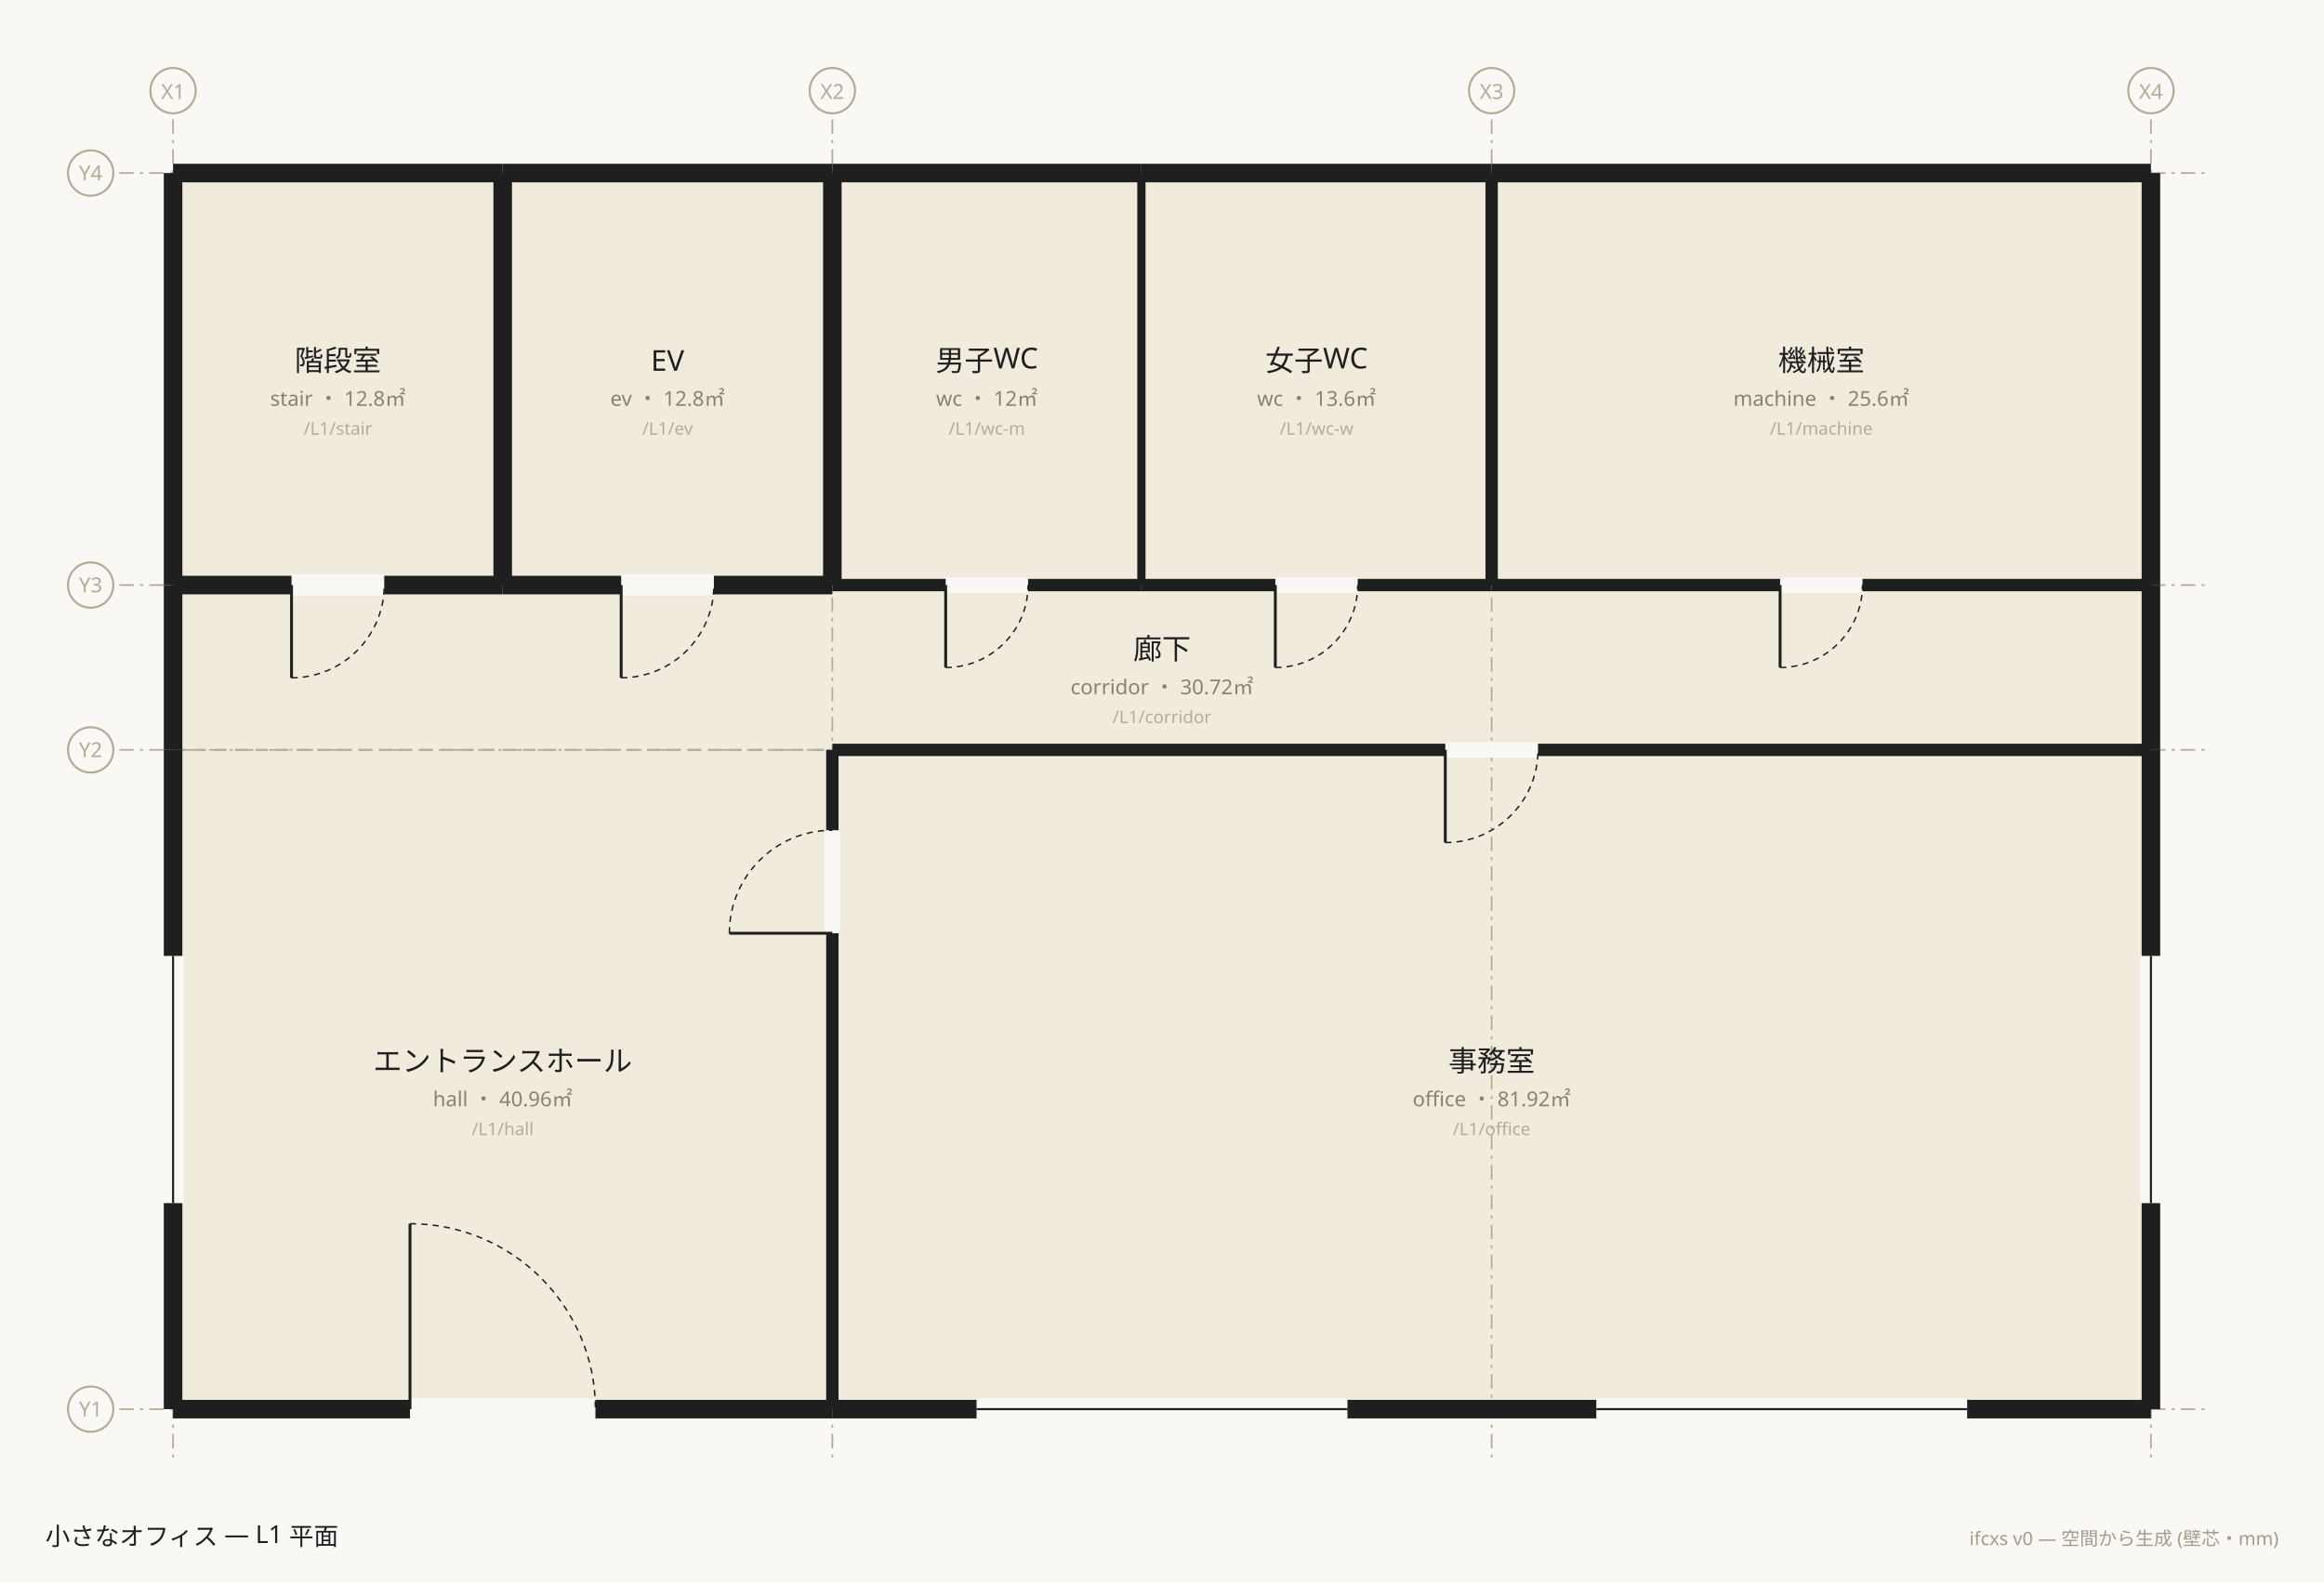
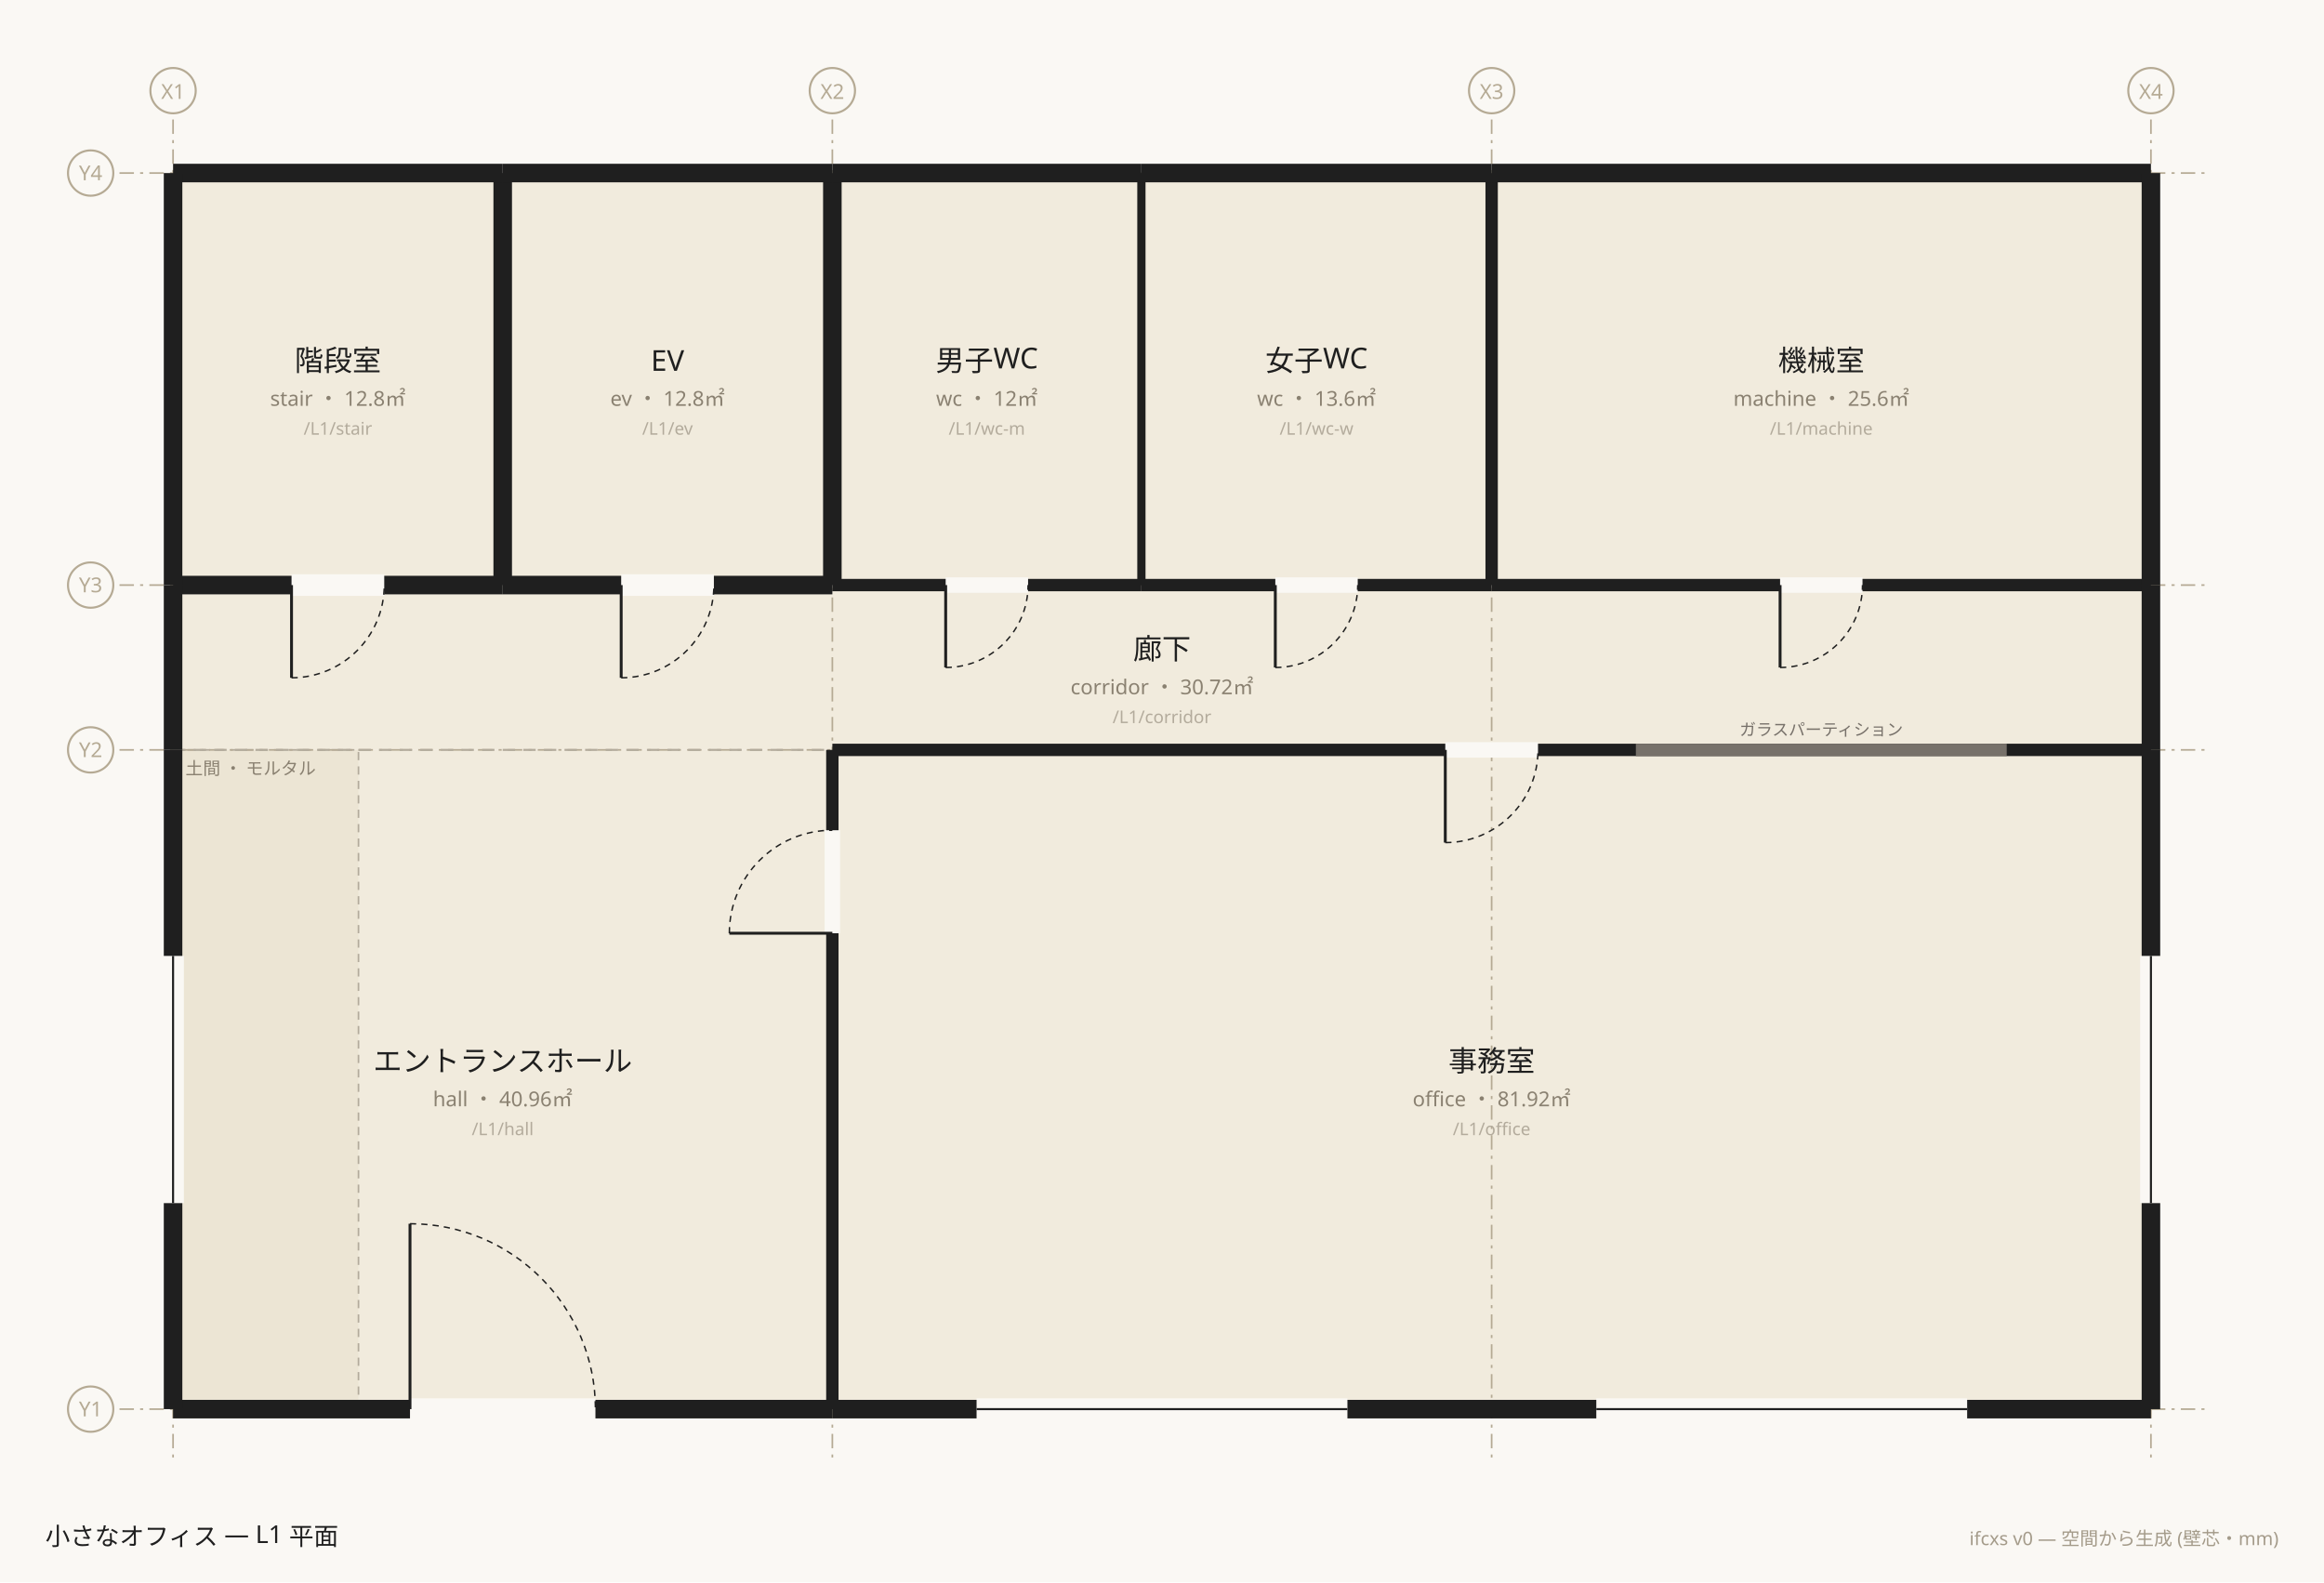
<svg xmlns="http://www.w3.org/2000/svg" width="1128" height="768" viewBox="0 0 1128 768" font-family="'Hiragino Sans','Noto Sans JP',sans-serif">
  <rect width="1128" height="768" fill="#faf8f4" />
  <rect x="84" y="364" width="320" height="320" fill="#f1ebdd" />
  <rect x="404" y="364" width="640" height="320" fill="#f1ebdd" />
  <rect x="84" y="284" width="960" height="80" fill="#f1ebdd" />
  <rect x="84" y="84" width="160" height="200" fill="#f1ebdd" />
  <rect x="244" y="84" width="160" height="200" fill="#f1ebdd" />
  <rect x="404" y="84" width="150" height="200" fill="#f1ebdd" />
  <rect x="554" y="84" width="170" height="200" fill="#f1ebdd" />
  <rect x="724" y="84" width="320" height="200" fill="#f1ebdd" />
+   <rect x="84" y="364" width="90" height="320" fill="#e7dfcc" fill-opacity="0.55" stroke="#b3ab9c" stroke-width="0.8" stroke-dasharray="4 3" />
+   <text x="90" y="376" font-size="8.5" fill="#8a8171">土間 ・ モルタル</text>
  <line x1="84" y1="58" x2="84" y2="710" stroke="#b5aa94" stroke-width="0.8" stroke-dasharray="7 3 1.5 3" />
  <circle cx="84" cy="44" r="11" fill="none" stroke="#b5aa94" stroke-width="1" />
  <text x="84" y="48" text-anchor="middle" font-size="10" fill="#b5aa94">X1</text>
  <line x1="404" y1="58" x2="404" y2="710" stroke="#b5aa94" stroke-width="0.8" stroke-dasharray="7 3 1.5 3" />
  <circle cx="404" cy="44" r="11" fill="none" stroke="#b5aa94" stroke-width="1" />
  <text x="404" y="48" text-anchor="middle" font-size="10" fill="#b5aa94">X2</text>
  <line x1="724" y1="58" x2="724" y2="710" stroke="#b5aa94" stroke-width="0.8" stroke-dasharray="7 3 1.5 3" />
  <circle cx="724" cy="44" r="11" fill="none" stroke="#b5aa94" stroke-width="1" />
  <text x="724" y="48" text-anchor="middle" font-size="10" fill="#b5aa94">X3</text>
  <line x1="1044" y1="58" x2="1044" y2="710" stroke="#b5aa94" stroke-width="0.8" stroke-dasharray="7 3 1.5 3" />
  <circle cx="1044" cy="44" r="11" fill="none" stroke="#b5aa94" stroke-width="1" />
  <text x="1044" y="48" text-anchor="middle" font-size="10" fill="#b5aa94">X4</text>
  <line x1="58" y1="684" x2="1070" y2="684" stroke="#b5aa94" stroke-width="0.8" stroke-dasharray="7 3 1.5 3" />
  <circle cx="44" cy="684" r="11" fill="none" stroke="#b5aa94" stroke-width="1" />
  <text x="44" y="687.5" text-anchor="middle" font-size="10" fill="#b5aa94">Y1</text>
  <line x1="58" y1="364" x2="1070" y2="364" stroke="#b5aa94" stroke-width="0.8" stroke-dasharray="7 3 1.5 3" />
  <circle cx="44" cy="364" r="11" fill="none" stroke="#b5aa94" stroke-width="1" />
  <text x="44" y="367.5" text-anchor="middle" font-size="10" fill="#b5aa94">Y2</text>
  <line x1="58" y1="284" x2="1070" y2="284" stroke="#b5aa94" stroke-width="0.8" stroke-dasharray="7 3 1.5 3" />
  <circle cx="44" cy="284" r="11" fill="none" stroke="#b5aa94" stroke-width="1" />
  <text x="44" y="287.5" text-anchor="middle" font-size="10" fill="#b5aa94">Y3</text>
  <line x1="58" y1="84" x2="1070" y2="84" stroke="#b5aa94" stroke-width="0.8" stroke-dasharray="7 3 1.5 3" />
  <circle cx="44" cy="84" r="11" fill="none" stroke="#b5aa94" stroke-width="1" />
  <text x="44" y="87.5" text-anchor="middle" font-size="10" fill="#b5aa94">Y4</text>
  <rect x="401" y="364" width="6" height="320" fill="#1f1f1f" />
  <line x1="84" y1="364" x2="404" y2="364" stroke="#b3ab9c" stroke-width="1" stroke-dasharray="6 4" />
  <rect x="404" y="361" width="640" height="6" fill="#1f1f1f" />
+   <rect x="794" y="361" width="180" height="6" fill="#77716a" />
+   <text x="884" y="357" text-anchor="middle" font-size="8" fill="#77716a">ガラスパーティション</text>
  <rect x="84" y="279.5" width="160" height="9" fill="#1f1f1f" />
  <rect x="244" y="279.5" width="160" height="9" fill="#1f1f1f" />
  <rect x="404" y="281" width="150" height="6" fill="#1f1f1f" />
  <rect x="554" y="281" width="170" height="6" fill="#1f1f1f" />
  <rect x="724" y="281" width="320" height="6" fill="#1f1f1f" />
  <rect x="239.5" y="84" width="9" height="200" fill="#1f1f1f" />
  <rect x="399.5" y="84" width="9" height="200" fill="#1f1f1f" />
  <rect x="552" y="84" width="4" height="200" fill="#1f1f1f" />
  <rect x="721" y="84" width="6" height="200" fill="#1f1f1f" />
  <rect x="84" y="679.5" width="320" height="9" fill="#1f1f1f" />
  <rect x="79.5" y="364" width="9" height="320" fill="#1f1f1f" />
  <rect x="1039.5" y="364" width="9" height="320" fill="#1f1f1f" />
  <rect x="404" y="679.5" width="640" height="9" fill="#1f1f1f" />
  <rect x="1039.5" y="284" width="9" height="80" fill="#1f1f1f" />
  <rect x="79.5" y="284" width="9" height="80" fill="#1f1f1f" />
  <rect x="84" y="79.5" width="160" height="9" fill="#1f1f1f" />
  <rect x="79.5" y="84" width="9" height="200" fill="#1f1f1f" />
  <rect x="244" y="79.5" width="160" height="9" fill="#1f1f1f" />
  <rect x="404" y="79.5" width="150" height="9" fill="#1f1f1f" />
  <rect x="554" y="79.5" width="170" height="9" fill="#1f1f1f" />
  <rect x="724" y="79.5" width="320" height="9" fill="#1f1f1f" />
  <rect x="1039.5" y="84" width="9" height="200" fill="#1f1f1f" />
  <rect x="400.25" y="403" width="7.5" height="50" fill="#faf8f4" />
  <line x1="404" y1="453" x2="354" y2="453" stroke="#1f1f1f" stroke-width="1.4" />
  <path d="M 354 453 A 50 50 0 0 1 404 403" fill="none" stroke="#1f1f1f" stroke-width="0.7" stroke-dasharray="3 2.5" />
  <rect x="701.5" y="360.25" width="45" height="7.5" fill="#faf8f4" />
  <line x1="701.5" y1="364" x2="701.5" y2="409" stroke="#1f1f1f" stroke-width="1.4" />
  <path d="M 701.5 409 A 45 45 0 0 0 746.5 364" fill="none" stroke="#1f1f1f" stroke-width="0.7" stroke-dasharray="3 2.5" />
  <rect x="141.5" y="278.75" width="45" height="10.5" fill="#faf8f4" />
  <line x1="141.5" y1="284" x2="141.5" y2="329" stroke="#1f1f1f" stroke-width="1.4" />
  <path d="M 141.5 329 A 45 45 0 0 0 186.5 284" fill="none" stroke="#1f1f1f" stroke-width="0.7" stroke-dasharray="3 2.5" />
  <rect x="301.5" y="278.75" width="45" height="10.5" fill="#faf8f4" />
  <line x1="301.5" y1="284" x2="301.5" y2="329" stroke="#1f1f1f" stroke-width="1.4" />
  <path d="M 301.5 329 A 45 45 0 0 0 346.5 284" fill="none" stroke="#1f1f1f" stroke-width="0.7" stroke-dasharray="3 2.5" />
  <rect x="459" y="280.25" width="40" height="7.5" fill="#faf8f4" />
  <line x1="459" y1="284" x2="459" y2="324" stroke="#1f1f1f" stroke-width="1.4" />
  <path d="M 459 324 A 40 40 0 0 0 499 284" fill="none" stroke="#1f1f1f" stroke-width="0.7" stroke-dasharray="3 2.5" />
  <rect x="619" y="280.25" width="40" height="7.5" fill="#faf8f4" />
  <line x1="619" y1="284" x2="619" y2="324" stroke="#1f1f1f" stroke-width="1.4" />
  <path d="M 619 324 A 40 40 0 0 0 659 284" fill="none" stroke="#1f1f1f" stroke-width="0.7" stroke-dasharray="3 2.5" />
  <rect x="864" y="280.25" width="40" height="7.5" fill="#faf8f4" />
  <line x1="864" y1="284" x2="864" y2="324" stroke="#1f1f1f" stroke-width="1.4" />
  <path d="M 864 324 A 40 40 0 0 0 904 284" fill="none" stroke="#1f1f1f" stroke-width="0.7" stroke-dasharray="3 2.5" />
  <rect x="199" y="678.75" width="90" height="10.5" fill="#faf8f4" />
  <line x1="199" y1="684" x2="199" y2="594" stroke="#1f1f1f" stroke-width="1.4" />
  <path d="M 199 594 A 90 90 0 0 1 289 684" fill="none" stroke="#1f1f1f" stroke-width="0.7" stroke-dasharray="3 2.5" />
  <rect x="78.75" y="464" width="10.5" height="120" fill="#faf8f4" />
  <line x1="84" y1="464" x2="84" y2="584" stroke="#1f1f1f" stroke-width="1" />
  <rect x="474" y="678.75" width="180" height="10.5" fill="#faf8f4" />
  <line x1="474" y1="684" x2="654" y2="684" stroke="#1f1f1f" stroke-width="1" />
  <rect x="774.8" y="678.75" width="180" height="10.5" fill="#faf8f4" />
  <line x1="774.8" y1="684" x2="954.8" y2="684" stroke="#1f1f1f" stroke-width="1" />
  <rect x="1038.75" y="464" width="10.5" height="120" fill="#faf8f4" />
  <line x1="1044" y1="464" x2="1044" y2="584" stroke="#1f1f1f" stroke-width="1" />
  <text x="244" y="520" text-anchor="middle" font-size="14" fill="#1f1f1f">エントランスホール</text>
  <text x="244" y="537" text-anchor="middle" font-size="10" fill="#8a8171">hall ・ 40.96㎡</text>
  <text x="244" y="551" text-anchor="middle" font-size="8.5" fill="#b3ab9c">/L1/hall</text>
  <text x="724" y="520" text-anchor="middle" font-size="14" fill="#1f1f1f">事務室</text>
  <text x="724" y="537" text-anchor="middle" font-size="10" fill="#8a8171">office ・ 81.92㎡</text>
  <text x="724" y="551" text-anchor="middle" font-size="8.5" fill="#b3ab9c">/L1/office</text>
  <text x="564" y="320" text-anchor="middle" font-size="14" fill="#1f1f1f">廊下</text>
  <text x="564" y="337" text-anchor="middle" font-size="10" fill="#8a8171">corridor ・ 30.72㎡</text>
  <text x="564" y="351" text-anchor="middle" font-size="8.5" fill="#b3ab9c">/L1/corridor</text>
  <text x="164" y="180" text-anchor="middle" font-size="14" fill="#1f1f1f">階段室</text>
  <text x="164" y="197" text-anchor="middle" font-size="10" fill="#8a8171">stair ・ 12.8㎡</text>
  <text x="164" y="211" text-anchor="middle" font-size="8.5" fill="#b3ab9c">/L1/stair</text>
  <text x="324" y="180" text-anchor="middle" font-size="14" fill="#1f1f1f">EV</text>
  <text x="324" y="197" text-anchor="middle" font-size="10" fill="#8a8171">ev ・ 12.8㎡</text>
  <text x="324" y="211" text-anchor="middle" font-size="8.5" fill="#b3ab9c">/L1/ev</text>
  <text x="479" y="180" text-anchor="middle" font-size="14" fill="#1f1f1f">男子WC</text>
  <text x="479" y="197" text-anchor="middle" font-size="10" fill="#8a8171">wc ・ 12㎡</text>
  <text x="479" y="211" text-anchor="middle" font-size="8.5" fill="#b3ab9c">/L1/wc-m</text>
  <text x="639" y="180" text-anchor="middle" font-size="14" fill="#1f1f1f">女子WC</text>
  <text x="639" y="197" text-anchor="middle" font-size="10" fill="#8a8171">wc ・ 13.6㎡</text>
  <text x="639" y="211" text-anchor="middle" font-size="8.5" fill="#b3ab9c">/L1/wc-w</text>
  <text x="884" y="180" text-anchor="middle" font-size="14" fill="#1f1f1f">機械室</text>
  <text x="884" y="197" text-anchor="middle" font-size="10" fill="#8a8171">machine ・ 25.6㎡</text>
  <text x="884" y="211" text-anchor="middle" font-size="8.5" fill="#b3ab9c">/L1/machine</text>
  <text x="22" y="750" font-size="12" fill="#1f1f1f">小さなオフィス — L1 平面</text>
  <text x="1106" y="750" text-anchor="end" font-size="9" fill="#a49b8a">ifcxs v0 — 空間から生成 (壁芯・mm)</text>
</svg>
